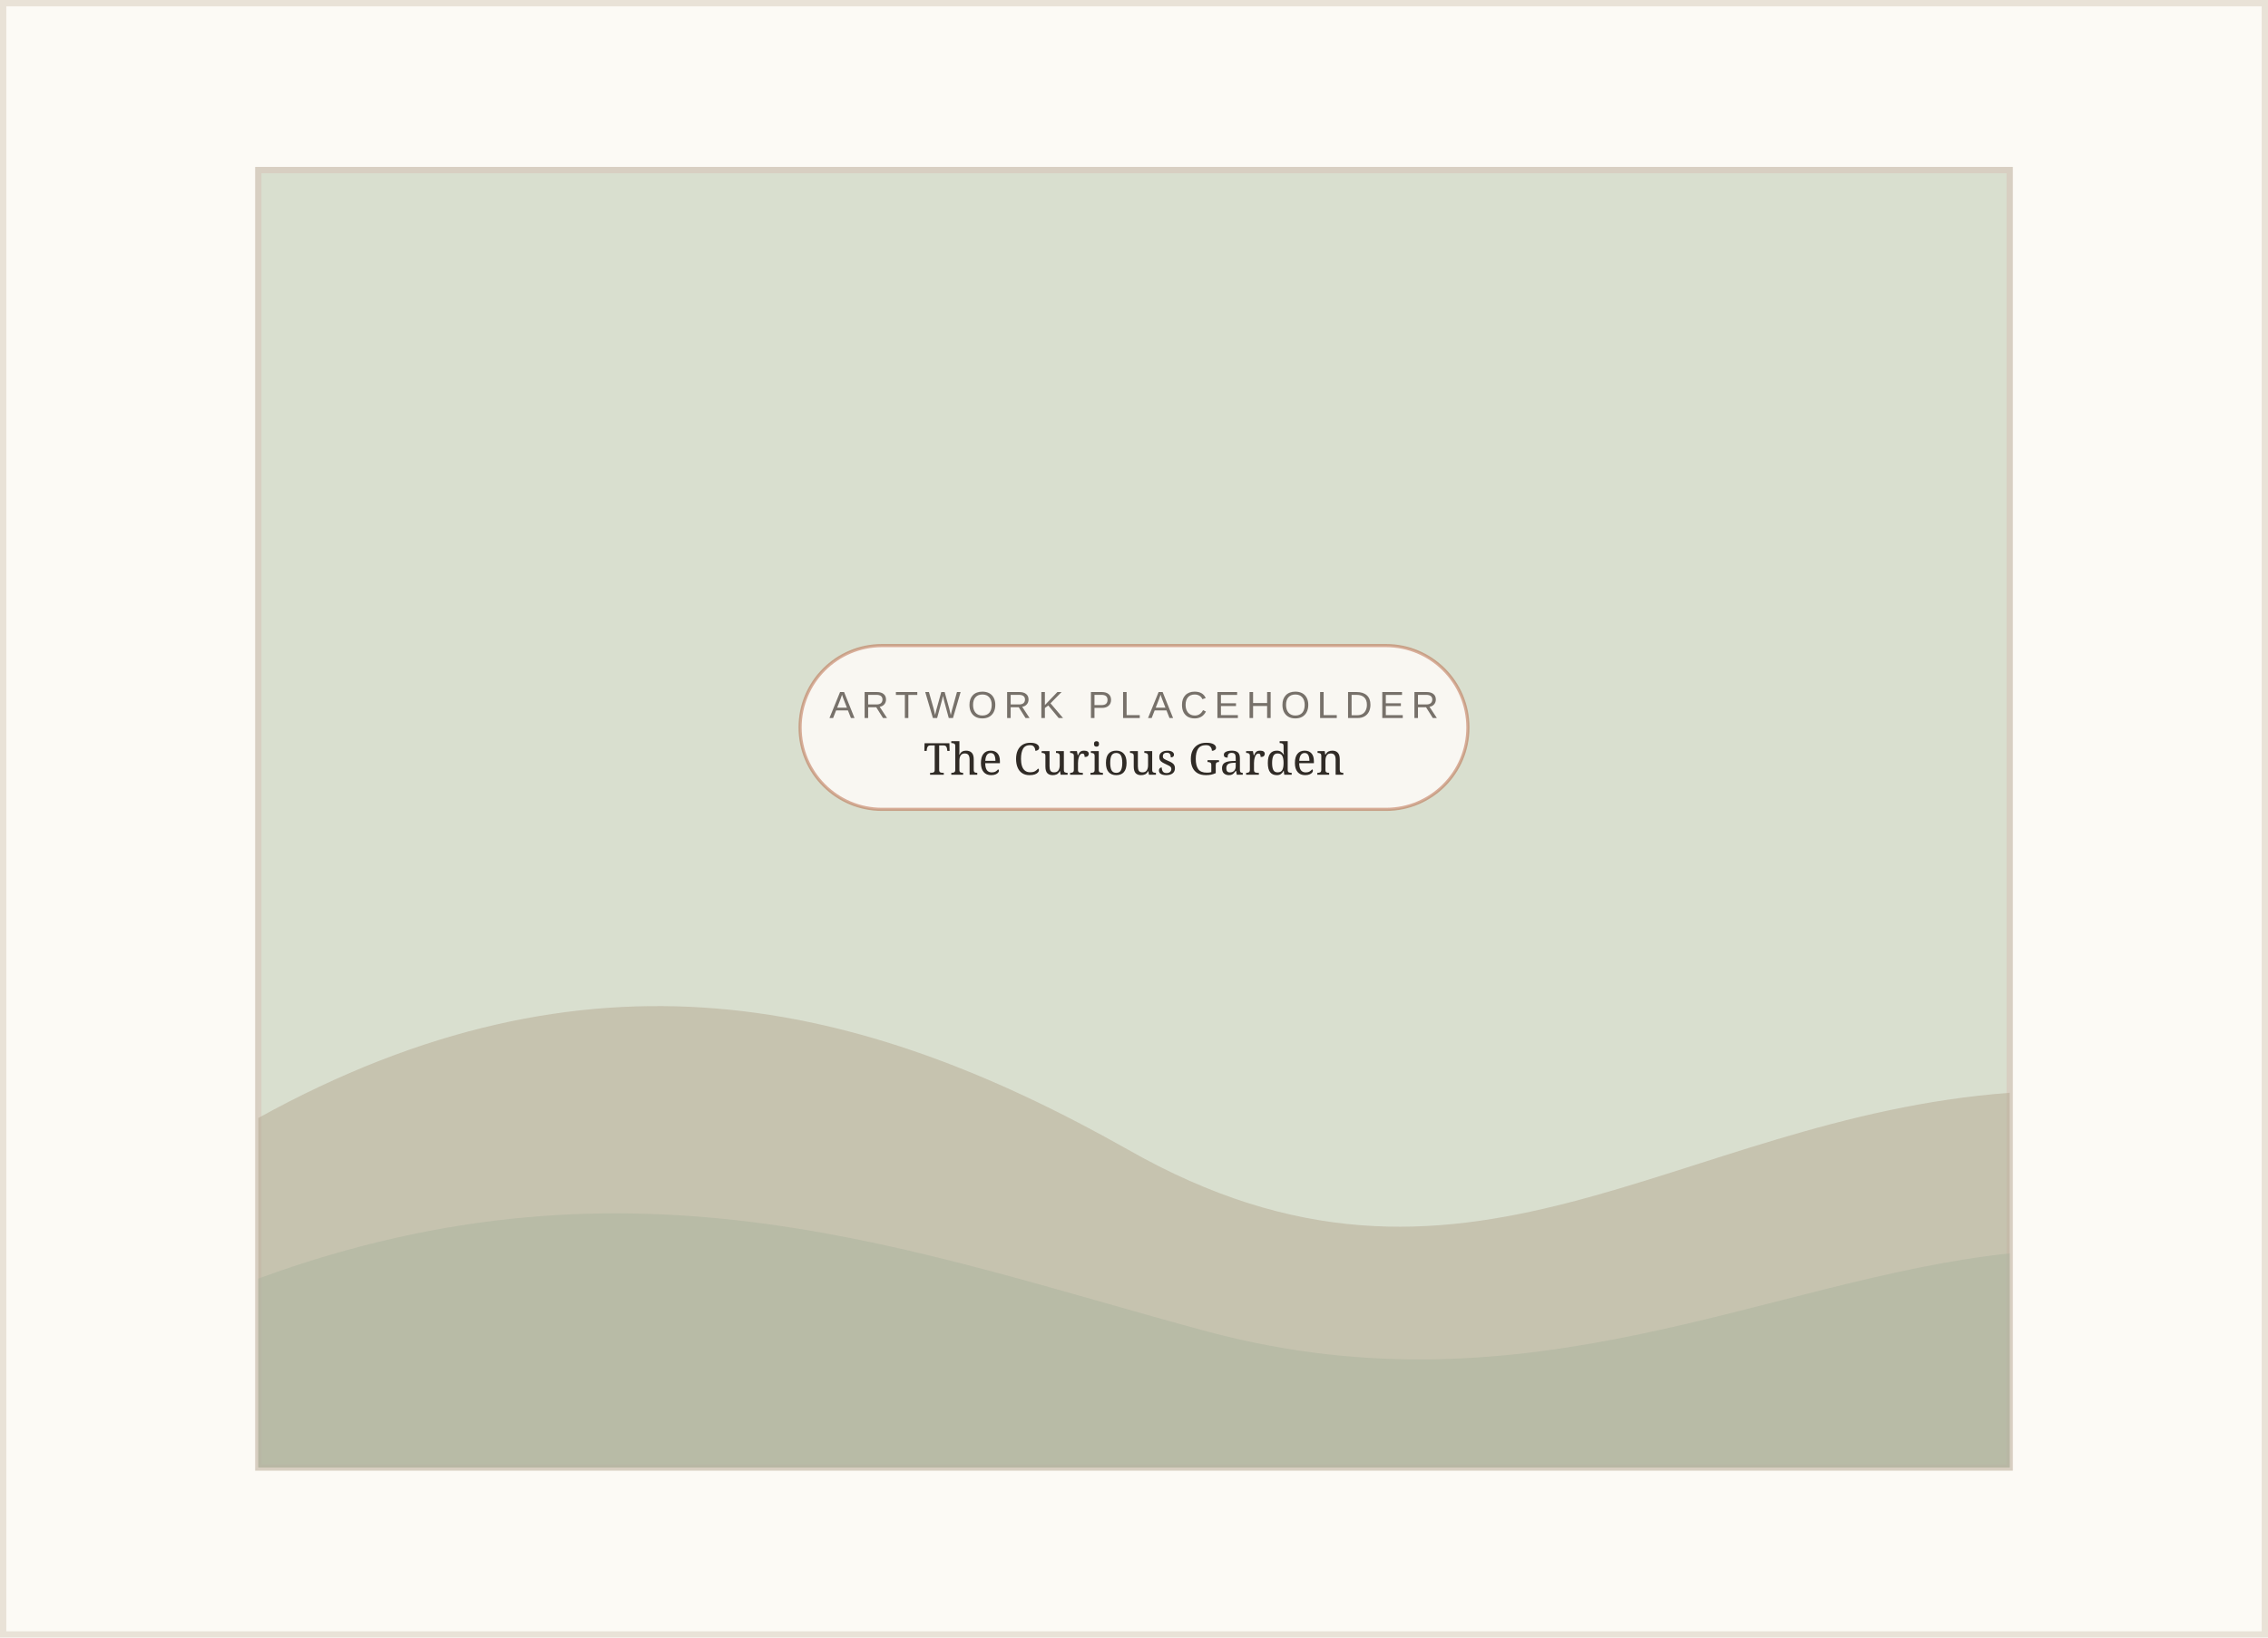
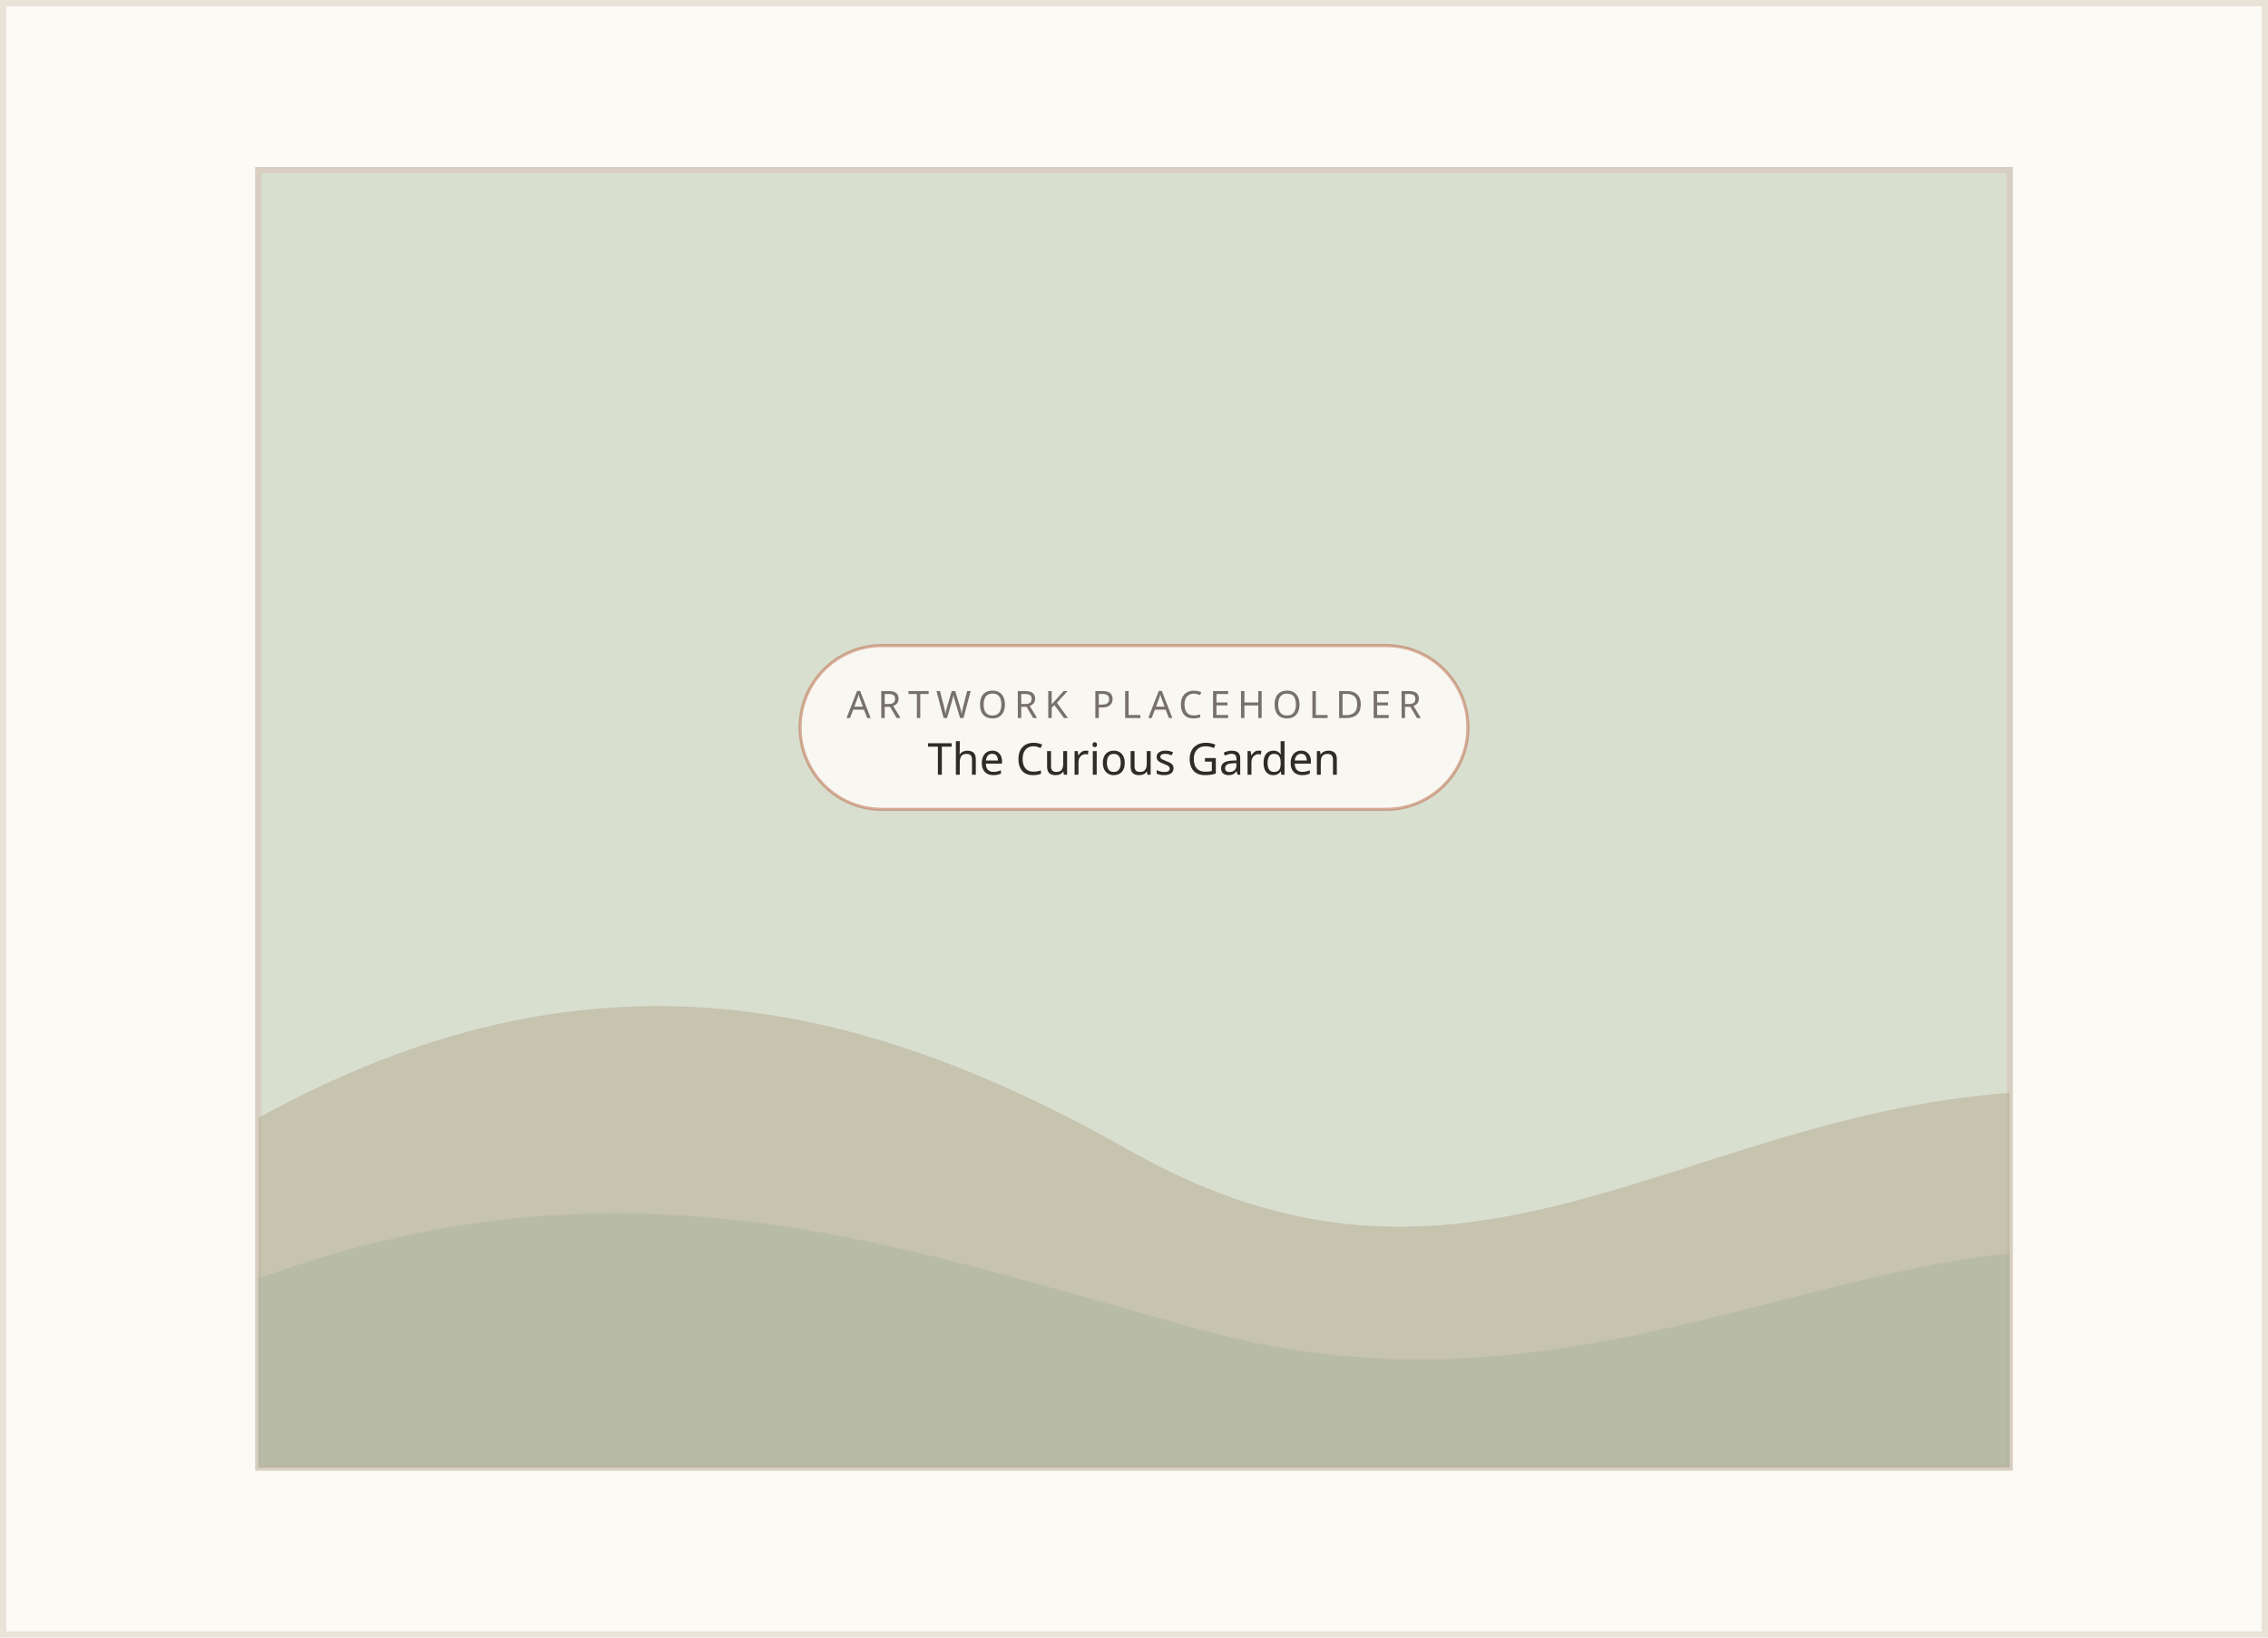
<svg xmlns="http://www.w3.org/2000/svg" viewBox="0 0 720 520" role="img" aria-label="The Curious Garden artwork placeholder">
  <rect x="1" y="1" width="718" height="518" fill="#fcfaf5" stroke="#e9e2d7" stroke-width="2" />
  <rect x="82" y="54" width="556" height="412" fill="#d9dfcf" stroke="#d8cfc2" stroke-width="2" />
  <path d="M82 355c105-58 191-38 276 10 107 61 173-10 280-18v119H82Z" fill="#b7ab96" opacity=".55" />
  <path d="M82 406c120-44 209-8 302 17 102 27 178-17 254-25v68H82Z" fill="#aeb5a0" opacity=".58" />
  <rect x="254" y="205" width="212" height="52" rx="26" fill="#fcfaf5" fill-opacity=".92" stroke="#b45d36" stroke-opacity=".48" />
-   <text x="360" y="228" text-anchor="middle" font-family="Arial,sans-serif" font-size="12" letter-spacing="2.2" fill="#77716a">ARTWORK PLACEHOLDER</text>
-   <text x="360" y="246" text-anchor="middle" font-family="Georgia,serif" font-size="14" fill="#302b26">The Curious Garden</text>
+   <text x="360" y="228" text-anchor="middle" font-family="Nunito, sans-serif" font-size="12" letter-spacing="2.2" fill="#77716a">ARTWORK PLACEHOLDER</text>
+   <text x="360" y="246" text-anchor="middle" font-family="Nunito, sans-serif" font-size="14" fill="#302b26">The Curious Garden</text>
</svg>
